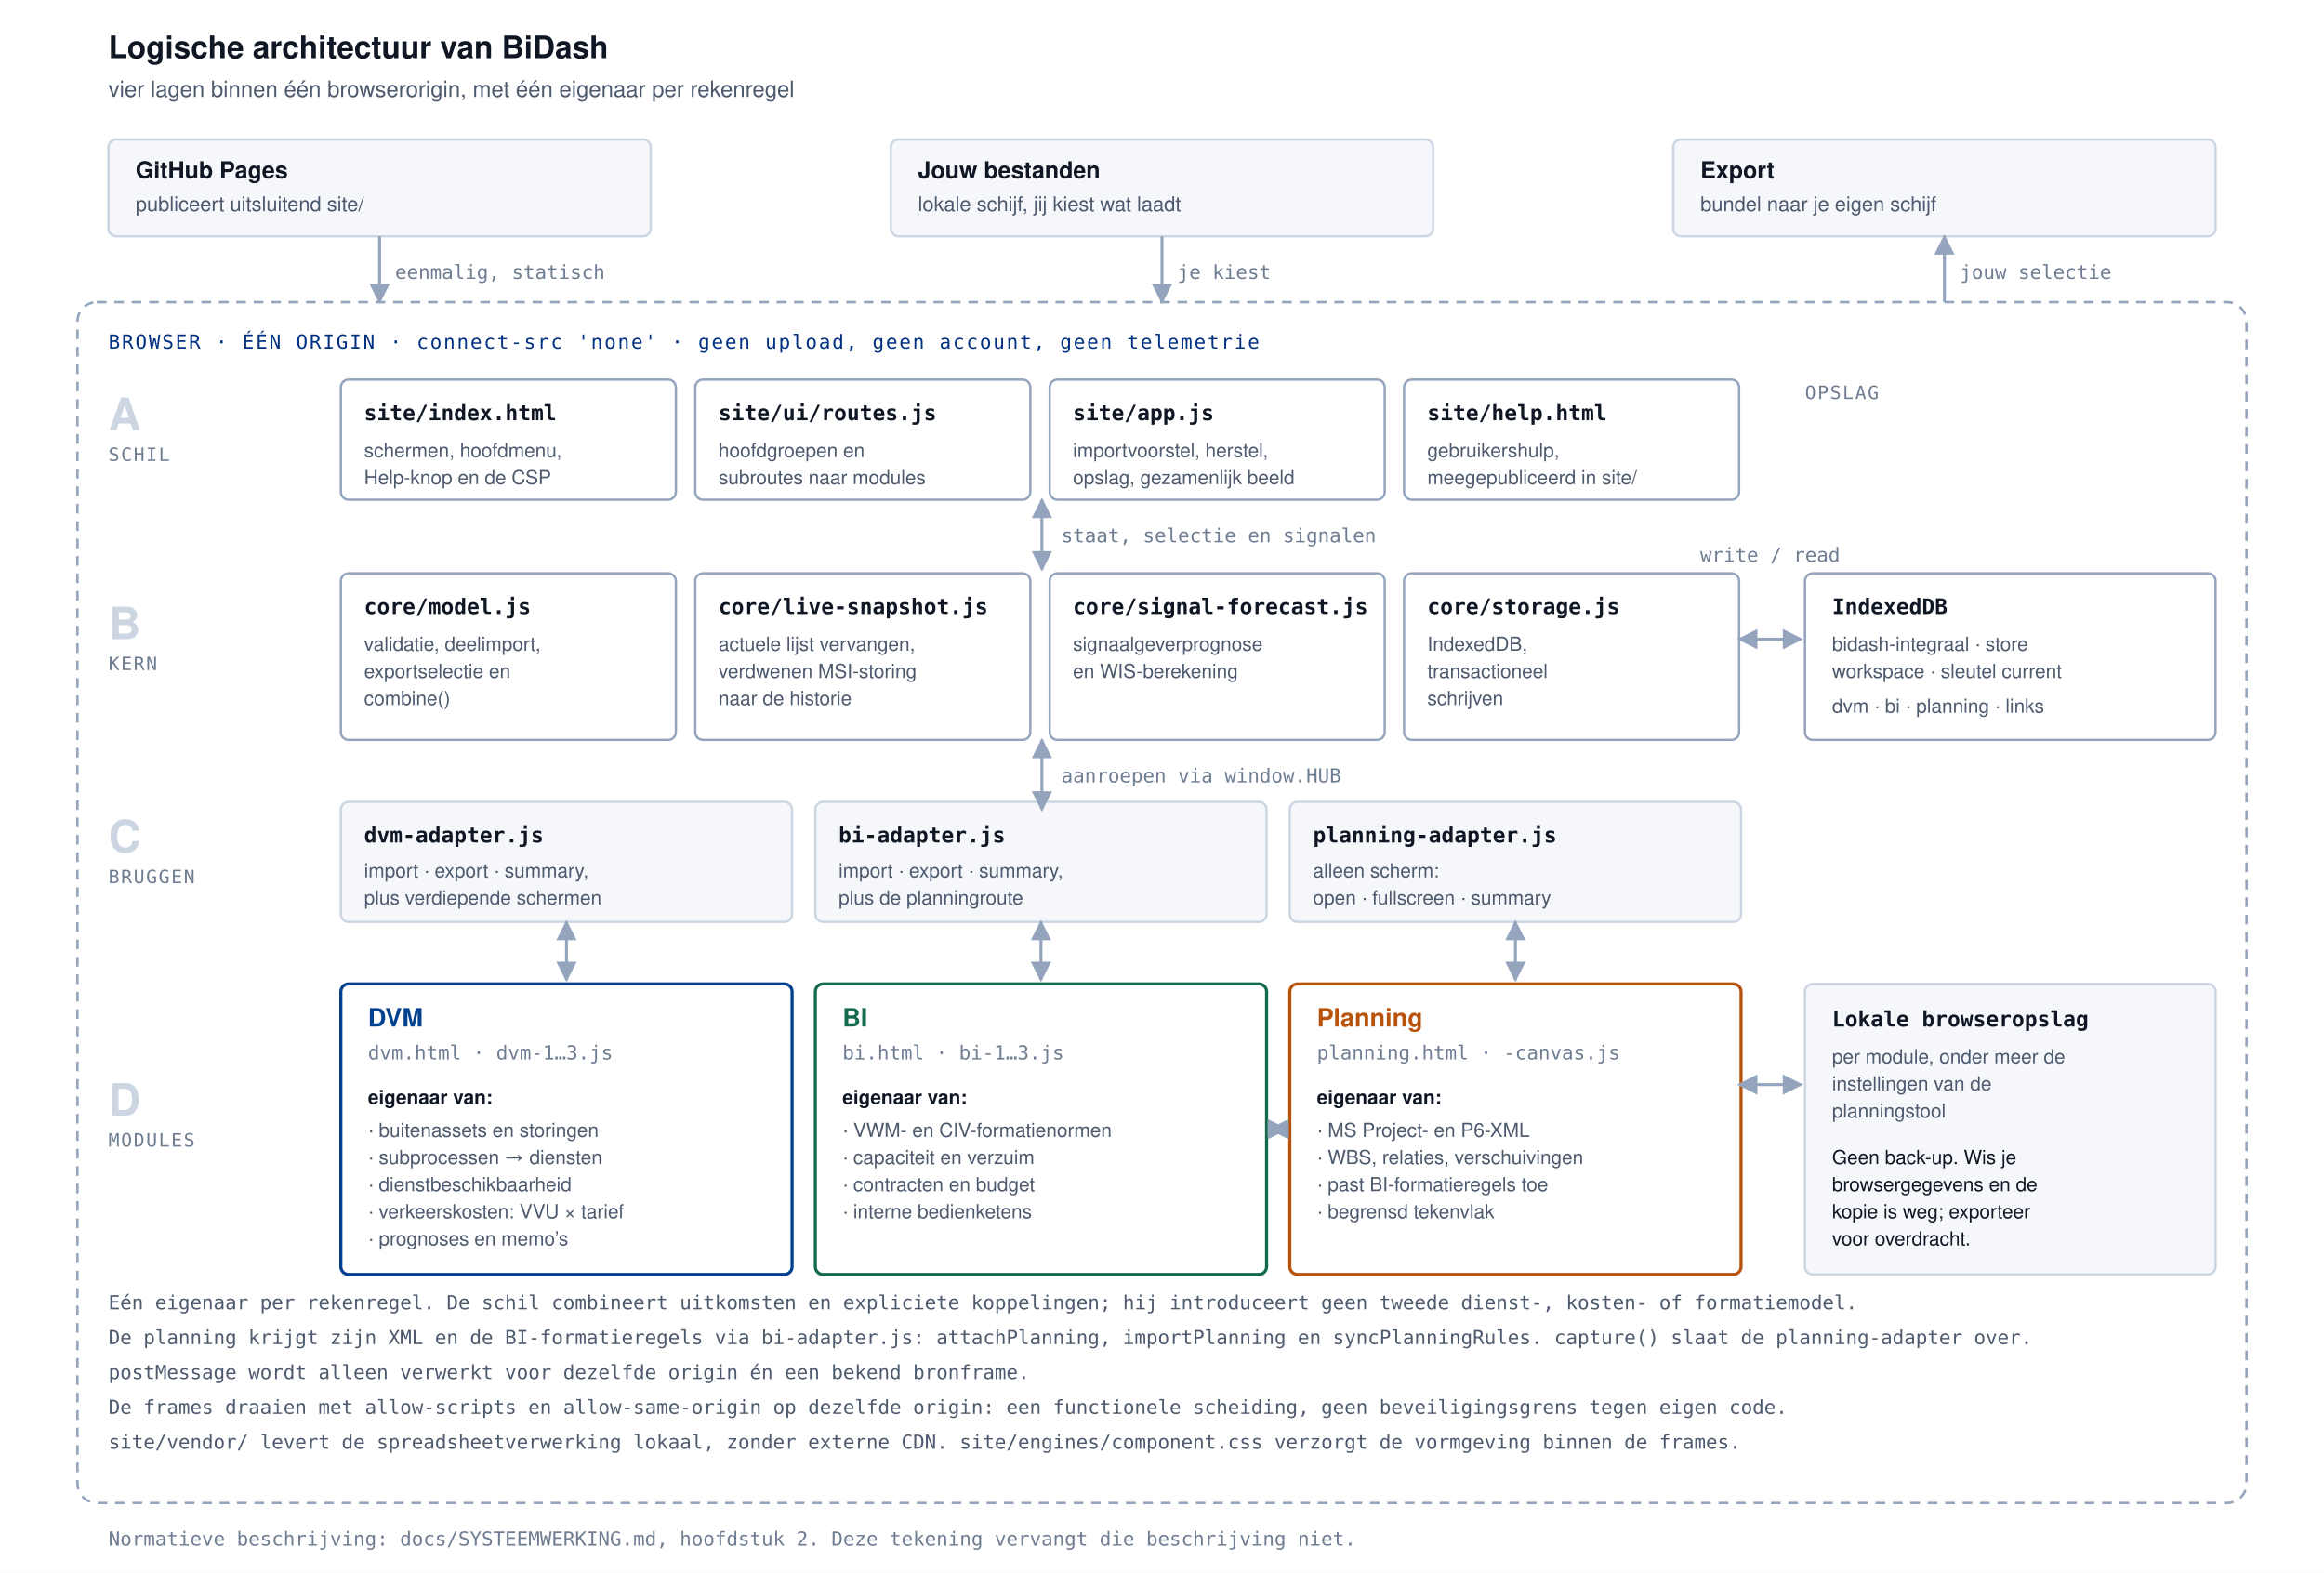
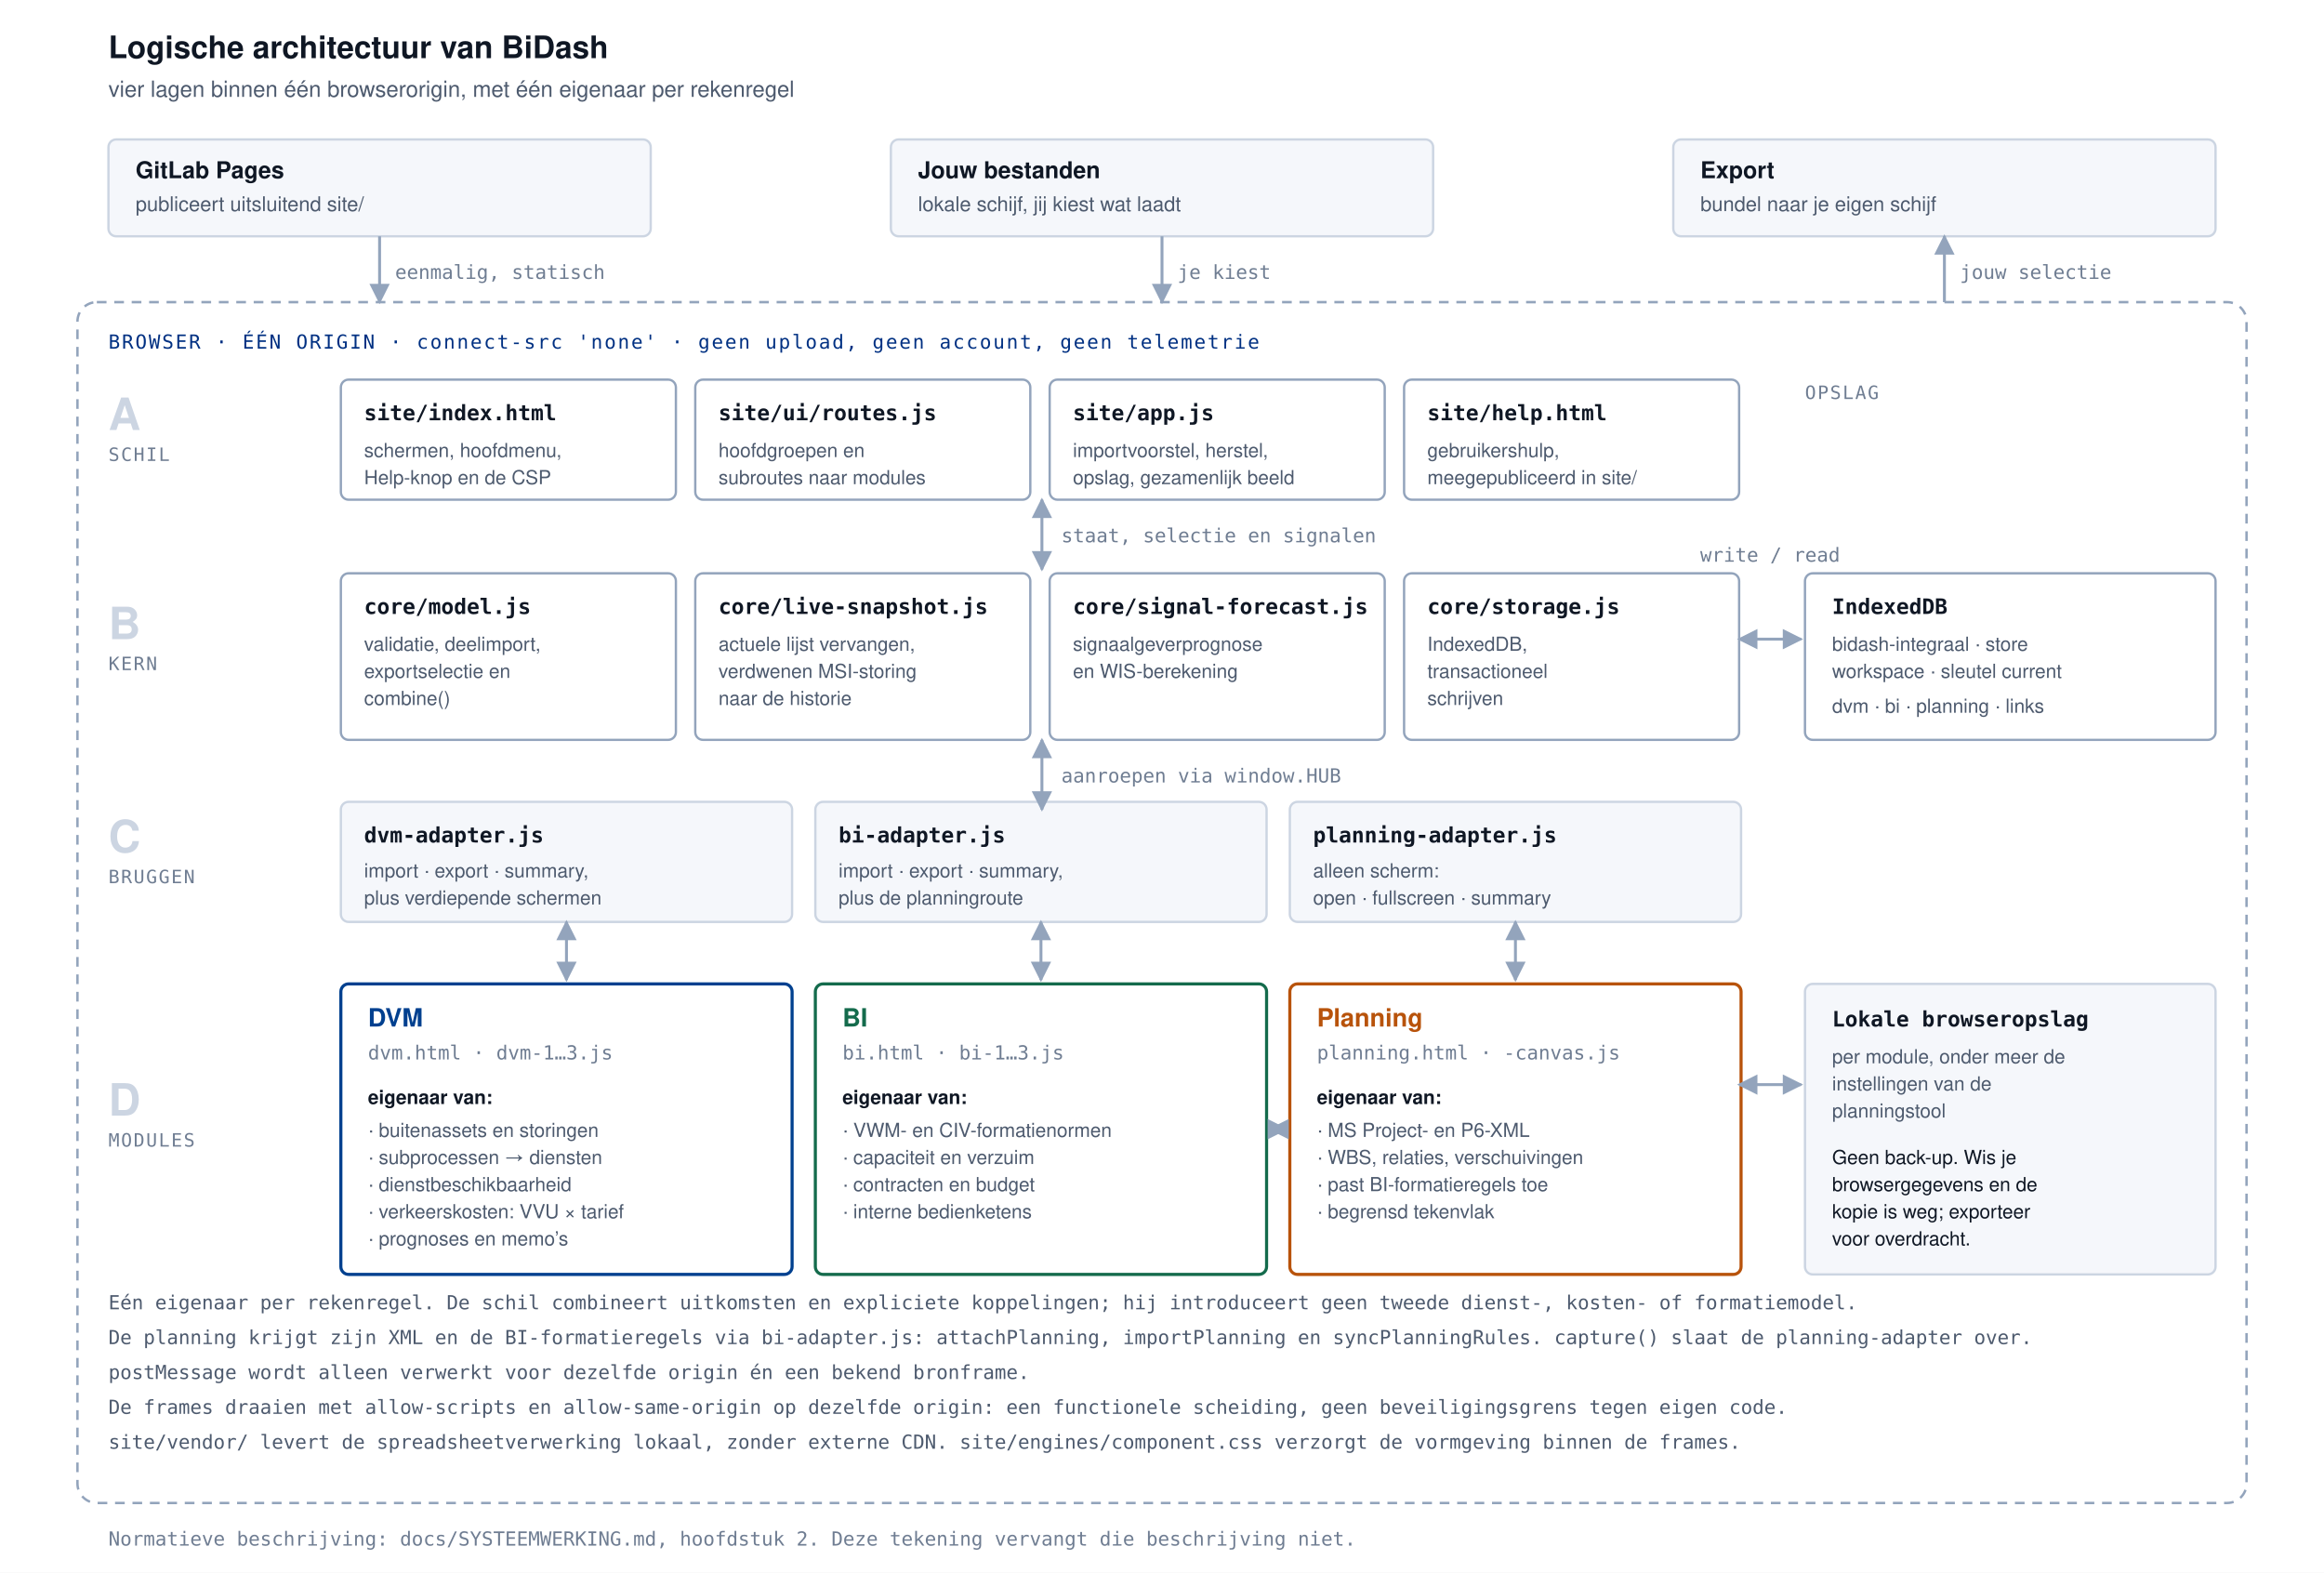
<svg xmlns="http://www.w3.org/2000/svg" viewBox="0 0 1200 812" width="1200" height="812" role="img" aria-label="Logische architectuur van BiDash in vier lagen binnen één browserorigin: de schil met schermen en orchestratie, de kern met gedeelde contracten, de bruggen via window.HUB, en de drie rekenmodules DVM, BI en planning in eigen iframes, met daarnaast de lokale opslag.">
  <rect x="0" y="0" width="1200" height="812" fill="#ffffff" />
  <defs>
    <marker id="a" viewBox="0 0 10 10" refX="9" refY="5" markerWidth="7" markerHeight="7" orient="auto-start-reverse">
      <path d="M0 0 L10 5 L0 10 z" fill="#93a4bc" />
    </marker>
  </defs>
  <text x="56" y="30" font-family="'Segoe UI',Helvetica,Arial,sans-serif" font-size="16" font-weight="600" fill="#0f1724" text-anchor="start">Logische architectuur van BiDash</text>
  <text x="56" y="50" font-family="'Segoe UI',Helvetica,Arial,sans-serif" font-size="11.5" font-weight="400" fill="#4d5a6e" text-anchor="start">vier lagen binnen één browserorigin, met één eigenaar per rekenregel</text>
  <rect x="56" y="72" width="280" height="50" rx="4" fill="#f5f7fb" stroke="#ccd5e2" stroke-width="1.2" />
-   <text x="70" y="92" font-family="'Segoe UI',Helvetica,Arial,sans-serif" font-size="12" font-weight="600" fill="#0f1724" text-anchor="start">GitHub Pages</text>
+   <text x="70" y="92" font-family="'Segoe UI',Helvetica,Arial,sans-serif" font-size="12" font-weight="600" fill="#0f1724" text-anchor="start">GitLab Pages</text>
  <text x="70" y="109" font-family="'Segoe UI',Helvetica,Arial,sans-serif" font-size="10.5" font-weight="400" fill="#4d5a6e" text-anchor="start">publiceert uitsluitend site/</text>
  <rect x="460" y="72" width="280" height="50" rx="4" fill="#f5f7fb" stroke="#ccd5e2" stroke-width="1.2" />
  <text x="474" y="92" font-family="'Segoe UI',Helvetica,Arial,sans-serif" font-size="12" font-weight="600" fill="#0f1724" text-anchor="start">Jouw bestanden</text>
  <text x="474" y="109" font-family="'Segoe UI',Helvetica,Arial,sans-serif" font-size="10.5" font-weight="400" fill="#4d5a6e" text-anchor="start">lokale schijf, jij kiest wat laadt</text>
  <rect x="864" y="72" width="280" height="50" rx="4" fill="#f5f7fb" stroke="#ccd5e2" stroke-width="1.2" />
  <text x="878" y="92" font-family="'Segoe UI',Helvetica,Arial,sans-serif" font-size="12" font-weight="600" fill="#0f1724" text-anchor="start">Export</text>
  <text x="878" y="109" font-family="'Segoe UI',Helvetica,Arial,sans-serif" font-size="10.5" font-weight="400" fill="#4d5a6e" text-anchor="start">bundel naar je eigen schijf</text>
  <line x1="196" y1="122" x2="196" y2="156" stroke="#93a4bc" stroke-width="1.5" fill="none" marker-end="url(#a)" />
  <text x="204" y="144" font-family="'DejaVu Sans Mono',Consolas,monospace" font-size="10" font-weight="400" fill="#6f7d92" text-anchor="start">eenmalig, statisch</text>
  <line x1="600" y1="122" x2="600" y2="156" stroke="#93a4bc" stroke-width="1.5" fill="none" marker-end="url(#a)" />
  <text x="608" y="144" font-family="'DejaVu Sans Mono',Consolas,monospace" font-size="10" font-weight="400" fill="#6f7d92" text-anchor="start">je kiest</text>
  <line x1="1004" y1="156" x2="1004" y2="122" stroke="#93a4bc" stroke-width="1.5" fill="none" marker-end="url(#a)" />
  <text x="1012" y="144" font-family="'DejaVu Sans Mono',Consolas,monospace" font-size="10" font-weight="400" fill="#6f7d92" text-anchor="start">jouw selectie</text>
  <rect x="40" y="156" width="1120" height="620" rx="10" fill="none" stroke="#93a4bc" stroke-width="1.25" stroke-dasharray="5 4" />
  <text x="56" y="180" font-family="'DejaVu Sans Mono',Consolas,monospace" font-size="10" font-weight="400" fill="#003082" text-anchor="start" letter-spacing="0.09em">BROWSER · ÉÉN ORIGIN · connect-src 'none' · geen upload, geen account, geen telemetrie</text>
  <text x="56" y="222" font-family="'Segoe UI',Helvetica,Arial,sans-serif" font-size="23" font-weight="700" fill="#ccd5e2" text-anchor="start">A</text>
  <text x="56" y="238" font-family="'DejaVu Sans Mono',Consolas,monospace" font-size="9.5" font-weight="400" fill="#6f7d92" text-anchor="start" letter-spacing="0.08em">SCHIL</text>
  <text x="56" y="330" font-family="'Segoe UI',Helvetica,Arial,sans-serif" font-size="23" font-weight="700" fill="#ccd5e2" text-anchor="start">B</text>
  <text x="56" y="346" font-family="'DejaVu Sans Mono',Consolas,monospace" font-size="9.5" font-weight="400" fill="#6f7d92" text-anchor="start" letter-spacing="0.08em">KERN</text>
  <text x="56" y="440" font-family="'Segoe UI',Helvetica,Arial,sans-serif" font-size="23" font-weight="700" fill="#ccd5e2" text-anchor="start">C</text>
  <text x="56" y="456" font-family="'DejaVu Sans Mono',Consolas,monospace" font-size="9.5" font-weight="400" fill="#6f7d92" text-anchor="start" letter-spacing="0.08em">BRUGGEN</text>
  <text x="56" y="576" font-family="'Segoe UI',Helvetica,Arial,sans-serif" font-size="23" font-weight="700" fill="#ccd5e2" text-anchor="start">D</text>
  <text x="56" y="592" font-family="'DejaVu Sans Mono',Consolas,monospace" font-size="9.5" font-weight="400" fill="#6f7d92" text-anchor="start" letter-spacing="0.08em">MODULES</text>
  <text x="932" y="206" font-family="'DejaVu Sans Mono',Consolas,monospace" font-size="9.5" font-weight="400" fill="#6f7d92" text-anchor="start" letter-spacing="0.08em">OPSLAG</text>
  <rect x="176" y="196" width="173" height="62" rx="4" fill="#ffffff" stroke="#93a4bc" stroke-width="1.2" />
  <text x="188" y="217" font-family="'DejaVu Sans Mono',Consolas,monospace" font-size="11" font-weight="600" fill="#0f1724" text-anchor="start">site/index.html</text>
  <text x="188" y="236" font-family="'Segoe UI',Helvetica,Arial,sans-serif" font-size="10" font-weight="400" fill="#4d5a6e" text-anchor="start">schermen, hoofdmenu,</text>
  <text x="188" y="250" font-family="'Segoe UI',Helvetica,Arial,sans-serif" font-size="10" font-weight="400" fill="#4d5a6e" text-anchor="start">Help-knop en de CSP</text>
  <rect x="359" y="196" width="173" height="62" rx="4" fill="#ffffff" stroke="#93a4bc" stroke-width="1.2" />
  <text x="371" y="217" font-family="'DejaVu Sans Mono',Consolas,monospace" font-size="11" font-weight="600" fill="#0f1724" text-anchor="start">site/ui/routes.js</text>
  <text x="371" y="236" font-family="'Segoe UI',Helvetica,Arial,sans-serif" font-size="10" font-weight="400" fill="#4d5a6e" text-anchor="start">hoofdgroepen en</text>
  <text x="371" y="250" font-family="'Segoe UI',Helvetica,Arial,sans-serif" font-size="10" font-weight="400" fill="#4d5a6e" text-anchor="start">subroutes naar modules</text>
  <rect x="542" y="196" width="173" height="62" rx="4" fill="#ffffff" stroke="#93a4bc" stroke-width="1.2" />
  <text x="554" y="217" font-family="'DejaVu Sans Mono',Consolas,monospace" font-size="11" font-weight="600" fill="#0f1724" text-anchor="start">site/app.js</text>
  <text x="554" y="236" font-family="'Segoe UI',Helvetica,Arial,sans-serif" font-size="10" font-weight="400" fill="#4d5a6e" text-anchor="start">importvoorstel, herstel,</text>
  <text x="554" y="250" font-family="'Segoe UI',Helvetica,Arial,sans-serif" font-size="10" font-weight="400" fill="#4d5a6e" text-anchor="start">opslag, gezamenlijk beeld</text>
  <rect x="725" y="196" width="173" height="62" rx="4" fill="#ffffff" stroke="#93a4bc" stroke-width="1.2" />
  <text x="737" y="217" font-family="'DejaVu Sans Mono',Consolas,monospace" font-size="11" font-weight="600" fill="#0f1724" text-anchor="start">site/help.html</text>
  <text x="737" y="236" font-family="'Segoe UI',Helvetica,Arial,sans-serif" font-size="10" font-weight="400" fill="#4d5a6e" text-anchor="start">gebruikershulp,</text>
  <text x="737" y="250" font-family="'Segoe UI',Helvetica,Arial,sans-serif" font-size="10" font-weight="400" fill="#4d5a6e" text-anchor="start">meegepubliceerd in site/</text>
  <rect x="176" y="296" width="173" height="86" rx="4" fill="#ffffff" stroke="#93a4bc" stroke-width="1.2" />
  <text x="188" y="317" font-family="'DejaVu Sans Mono',Consolas,monospace" font-size="11" font-weight="600" fill="#0f1724" text-anchor="start">core/model.js</text>
  <text x="188" y="336" font-family="'Segoe UI',Helvetica,Arial,sans-serif" font-size="10" font-weight="400" fill="#4d5a6e" text-anchor="start">validatie, deelimport,</text>
  <text x="188" y="350" font-family="'Segoe UI',Helvetica,Arial,sans-serif" font-size="10" font-weight="400" fill="#4d5a6e" text-anchor="start">exportselectie en</text>
  <text x="188" y="364" font-family="'Segoe UI',Helvetica,Arial,sans-serif" font-size="10" font-weight="400" fill="#4d5a6e" text-anchor="start">combine()</text>
  <rect x="359" y="296" width="173" height="86" rx="4" fill="#ffffff" stroke="#93a4bc" stroke-width="1.2" />
  <text x="371" y="317" font-family="'DejaVu Sans Mono',Consolas,monospace" font-size="11" font-weight="600" fill="#0f1724" text-anchor="start">core/live-snapshot.js</text>
  <text x="371" y="336" font-family="'Segoe UI',Helvetica,Arial,sans-serif" font-size="10" font-weight="400" fill="#4d5a6e" text-anchor="start">actuele lijst vervangen,</text>
  <text x="371" y="350" font-family="'Segoe UI',Helvetica,Arial,sans-serif" font-size="10" font-weight="400" fill="#4d5a6e" text-anchor="start">verdwenen MSI-storing</text>
  <text x="371" y="364" font-family="'Segoe UI',Helvetica,Arial,sans-serif" font-size="10" font-weight="400" fill="#4d5a6e" text-anchor="start">naar de historie</text>
  <rect x="542" y="296" width="173" height="86" rx="4" fill="#ffffff" stroke="#93a4bc" stroke-width="1.2" />
  <text x="554" y="317" font-family="'DejaVu Sans Mono',Consolas,monospace" font-size="11" font-weight="600" fill="#0f1724" text-anchor="start">core/signal-forecast.js</text>
  <text x="554" y="336" font-family="'Segoe UI',Helvetica,Arial,sans-serif" font-size="10" font-weight="400" fill="#4d5a6e" text-anchor="start">signaalgeverprognose</text>
  <text x="554" y="350" font-family="'Segoe UI',Helvetica,Arial,sans-serif" font-size="10" font-weight="400" fill="#4d5a6e" text-anchor="start">en WIS-berekening</text>
  <rect x="725" y="296" width="173" height="86" rx="4" fill="#ffffff" stroke="#93a4bc" stroke-width="1.2" />
  <text x="737" y="317" font-family="'DejaVu Sans Mono',Consolas,monospace" font-size="11" font-weight="600" fill="#0f1724" text-anchor="start">core/storage.js</text>
  <text x="737" y="336" font-family="'Segoe UI',Helvetica,Arial,sans-serif" font-size="10" font-weight="400" fill="#4d5a6e" text-anchor="start">IndexedDB,</text>
  <text x="737" y="350" font-family="'Segoe UI',Helvetica,Arial,sans-serif" font-size="10" font-weight="400" fill="#4d5a6e" text-anchor="start">transactioneel</text>
  <text x="737" y="364" font-family="'Segoe UI',Helvetica,Arial,sans-serif" font-size="10" font-weight="400" fill="#4d5a6e" text-anchor="start">schrijven</text>
  <rect x="176" y="414" width="233" height="62" rx="4" fill="#f5f7fb" stroke="#ccd5e2" stroke-width="1.2" />
  <text x="188" y="435" font-family="'DejaVu Sans Mono',Consolas,monospace" font-size="11" font-weight="600" fill="#0f1724" text-anchor="start">dvm-adapter.js</text>
  <text x="188" y="453" font-family="'Segoe UI',Helvetica,Arial,sans-serif" font-size="10" font-weight="400" fill="#4d5a6e" text-anchor="start">import · export · summary,</text>
  <text x="188" y="467" font-family="'Segoe UI',Helvetica,Arial,sans-serif" font-size="10" font-weight="400" fill="#4d5a6e" text-anchor="start">plus verdiepende schermen</text>
  <rect x="421" y="414" width="233" height="62" rx="4" fill="#f5f7fb" stroke="#ccd5e2" stroke-width="1.2" />
  <text x="433" y="435" font-family="'DejaVu Sans Mono',Consolas,monospace" font-size="11" font-weight="600" fill="#0f1724" text-anchor="start">bi-adapter.js</text>
  <text x="433" y="453" font-family="'Segoe UI',Helvetica,Arial,sans-serif" font-size="10" font-weight="400" fill="#4d5a6e" text-anchor="start">import · export · summary,</text>
  <text x="433" y="467" font-family="'Segoe UI',Helvetica,Arial,sans-serif" font-size="10" font-weight="400" fill="#4d5a6e" text-anchor="start">plus de planningroute</text>
  <rect x="666" y="414" width="233" height="62" rx="4" fill="#f5f7fb" stroke="#ccd5e2" stroke-width="1.2" />
  <text x="678" y="435" font-family="'DejaVu Sans Mono',Consolas,monospace" font-size="11" font-weight="600" fill="#0f1724" text-anchor="start">planning-adapter.js</text>
  <text x="678" y="453" font-family="'Segoe UI',Helvetica,Arial,sans-serif" font-size="10" font-weight="400" fill="#4d5a6e" text-anchor="start">alleen scherm:</text>
  <text x="678" y="467" font-family="'Segoe UI',Helvetica,Arial,sans-serif" font-size="10" font-weight="400" fill="#4d5a6e" text-anchor="start">open · fullscreen · summary</text>
  <rect x="176" y="508" width="233" height="150" rx="4" fill="#ffffff" stroke="#00408f" stroke-width="1.6" />
  <text x="190" y="530" font-family="'Segoe UI',Helvetica,Arial,sans-serif" font-size="13" font-weight="600" fill="#00408f" text-anchor="start">DVM</text>
  <text x="190" y="547" font-family="'DejaVu Sans Mono',Consolas,monospace" font-size="10" font-weight="400" fill="#6f7d92" text-anchor="start">dvm.html · dvm-1…3.js</text>
  <text x="190" y="570" font-family="'Segoe UI',Helvetica,Arial,sans-serif" font-size="10" font-weight="600" fill="#0f1724" text-anchor="start">eigenaar van:</text>
  <text x="190" y="587" font-family="'Segoe UI',Helvetica,Arial,sans-serif" font-size="10" font-weight="400" fill="#4d5a6e" text-anchor="start">· buitenassets en storingen</text>
  <text x="190" y="601" font-family="'Segoe UI',Helvetica,Arial,sans-serif" font-size="10" font-weight="400" fill="#4d5a6e" text-anchor="start">· subprocessen → diensten</text>
  <text x="190" y="615" font-family="'Segoe UI',Helvetica,Arial,sans-serif" font-size="10" font-weight="400" fill="#4d5a6e" text-anchor="start">· dienstbeschikbaarheid</text>
  <text x="190" y="629" font-family="'Segoe UI',Helvetica,Arial,sans-serif" font-size="10" font-weight="400" fill="#4d5a6e" text-anchor="start">· verkeerskosten: VVU × tarief</text>
  <text x="190" y="643" font-family="'Segoe UI',Helvetica,Arial,sans-serif" font-size="10" font-weight="400" fill="#4d5a6e" text-anchor="start">· prognoses en memo’s</text>
  <rect x="421" y="508" width="233" height="150" rx="4" fill="#ffffff" stroke="#146b4c" stroke-width="1.6" />
  <text x="435" y="530" font-family="'Segoe UI',Helvetica,Arial,sans-serif" font-size="13" font-weight="600" fill="#146b4c" text-anchor="start">BI</text>
  <text x="435" y="547" font-family="'DejaVu Sans Mono',Consolas,monospace" font-size="10" font-weight="400" fill="#6f7d92" text-anchor="start">bi.html · bi-1…3.js</text>
  <text x="435" y="570" font-family="'Segoe UI',Helvetica,Arial,sans-serif" font-size="10" font-weight="600" fill="#0f1724" text-anchor="start">eigenaar van:</text>
  <text x="435" y="587" font-family="'Segoe UI',Helvetica,Arial,sans-serif" font-size="10" font-weight="400" fill="#4d5a6e" text-anchor="start">· VWM- en CIV-formatienormen</text>
  <text x="435" y="601" font-family="'Segoe UI',Helvetica,Arial,sans-serif" font-size="10" font-weight="400" fill="#4d5a6e" text-anchor="start">· capaciteit en verzuim</text>
  <text x="435" y="615" font-family="'Segoe UI',Helvetica,Arial,sans-serif" font-size="10" font-weight="400" fill="#4d5a6e" text-anchor="start">· contracten en budget</text>
  <text x="435" y="629" font-family="'Segoe UI',Helvetica,Arial,sans-serif" font-size="10" font-weight="400" fill="#4d5a6e" text-anchor="start">· interne bedienketens</text>
  <rect x="666" y="508" width="233" height="150" rx="4" fill="#ffffff" stroke="#b8530b" stroke-width="1.6" />
  <text x="680" y="530" font-family="'Segoe UI',Helvetica,Arial,sans-serif" font-size="13" font-weight="600" fill="#b8530b" text-anchor="start">Planning</text>
  <text x="680" y="547" font-family="'DejaVu Sans Mono',Consolas,monospace" font-size="10" font-weight="400" fill="#6f7d92" text-anchor="start">planning.html · -canvas.js</text>
  <text x="680" y="570" font-family="'Segoe UI',Helvetica,Arial,sans-serif" font-size="10" font-weight="600" fill="#0f1724" text-anchor="start">eigenaar van:</text>
  <text x="680" y="587" font-family="'Segoe UI',Helvetica,Arial,sans-serif" font-size="10" font-weight="400" fill="#4d5a6e" text-anchor="start">· MS Project- en P6-XML</text>
  <text x="680" y="601" font-family="'Segoe UI',Helvetica,Arial,sans-serif" font-size="10" font-weight="400" fill="#4d5a6e" text-anchor="start">· WBS, relaties, verschuivingen</text>
  <text x="680" y="615" font-family="'Segoe UI',Helvetica,Arial,sans-serif" font-size="10" font-weight="400" fill="#4d5a6e" text-anchor="start">· past BI-formatieregels toe</text>
  <text x="680" y="629" font-family="'Segoe UI',Helvetica,Arial,sans-serif" font-size="10" font-weight="400" fill="#4d5a6e" text-anchor="start">· begrensd tekenvlak</text>
  <rect x="932" y="296" width="212" height="86" rx="4" fill="#ffffff" stroke="#93a4bc" stroke-width="1.2" />
  <text x="946" y="317" font-family="'DejaVu Sans Mono',Consolas,monospace" font-size="11" font-weight="600" fill="#0f1724" text-anchor="start">IndexedDB</text>
  <text x="946" y="336" font-family="'Segoe UI',Helvetica,Arial,sans-serif" font-size="10" font-weight="400" fill="#4d5a6e" text-anchor="start">bidash-integraal · store</text>
  <text x="946" y="350" font-family="'Segoe UI',Helvetica,Arial,sans-serif" font-size="10" font-weight="400" fill="#4d5a6e" text-anchor="start">workspace · sleutel current</text>
  <text x="946" y="368" font-family="'Segoe UI',Helvetica,Arial,sans-serif" font-size="10" font-weight="400" fill="#4d5a6e" text-anchor="start">dvm · bi · planning · links</text>
  <rect x="932" y="508" width="212" height="150" rx="4" fill="#f5f7fb" stroke="#ccd5e2" stroke-width="1.2" />
  <text x="946" y="530" font-family="'DejaVu Sans Mono',Consolas,monospace" font-size="11" font-weight="600" fill="#0f1724" text-anchor="start">Lokale browseropslag</text>
  <text x="946" y="549" font-family="'Segoe UI',Helvetica,Arial,sans-serif" font-size="10" font-weight="400" fill="#4d5a6e" text-anchor="start">per module, onder meer de</text>
  <text x="946" y="563" font-family="'Segoe UI',Helvetica,Arial,sans-serif" font-size="10" font-weight="400" fill="#4d5a6e" text-anchor="start">instellingen van de</text>
  <text x="946" y="577" font-family="'Segoe UI',Helvetica,Arial,sans-serif" font-size="10" font-weight="400" fill="#4d5a6e" text-anchor="start">planningstool</text>
  <text x="946" y="601" font-family="'Segoe UI',Helvetica,Arial,sans-serif" font-size="10" font-weight="400" fill="#0f1724" text-anchor="start">Geen back-up. Wis je</text>
  <text x="946" y="615" font-family="'Segoe UI',Helvetica,Arial,sans-serif" font-size="10" font-weight="400" fill="#0f1724" text-anchor="start">browsergegevens en de</text>
  <text x="946" y="629" font-family="'Segoe UI',Helvetica,Arial,sans-serif" font-size="10" font-weight="400" fill="#0f1724" text-anchor="start">kopie is weg; exporteer</text>
  <text x="946" y="643" font-family="'Segoe UI',Helvetica,Arial,sans-serif" font-size="10" font-weight="400" fill="#0f1724" text-anchor="start">voor overdracht.</text>
  <line x1="538" y1="258" x2="538" y2="294" stroke="#93a4bc" stroke-width="1.5" fill="none" marker-end="url(#a)" marker-start="url(#a)" />
  <text x="548" y="280" font-family="'DejaVu Sans Mono',Consolas,monospace" font-size="10" font-weight="400" fill="#6f7d92" text-anchor="start">staat, selectie en signalen</text>
  <line x1="538" y1="382" x2="538" y2="418" stroke="#93a4bc" stroke-width="1.5" fill="none" marker-end="url(#a)" marker-start="url(#a)" />
  <text x="548" y="404" font-family="'DejaVu Sans Mono',Consolas,monospace" font-size="10" font-weight="400" fill="#6f7d92" text-anchor="start">aanroepen via window.HUB</text>
  <line x1="292.5" y1="476" x2="292.5" y2="506" stroke="#93a4bc" stroke-width="1.5" fill="none" marker-end="url(#a)" marker-start="url(#a)" />
  <line x1="537.5" y1="476" x2="537.5" y2="506" stroke="#93a4bc" stroke-width="1.5" fill="none" marker-end="url(#a)" marker-start="url(#a)" />
  <line x1="782.5" y1="476" x2="782.5" y2="506" stroke="#93a4bc" stroke-width="1.5" fill="none" marker-end="url(#a)" marker-start="url(#a)" />
  <line x1="656" y1="583" x2="664" y2="583" stroke="#93a4bc" stroke-width="1.5" fill="none" marker-end="url(#a)" marker-start="url(#a)" />
  <line x1="898" y1="330" x2="930" y2="330" stroke="#93a4bc" stroke-width="1.5" fill="none" marker-end="url(#a)" marker-start="url(#a)" />
  <text x="914" y="290" font-family="'DejaVu Sans Mono',Consolas,monospace" font-size="10" font-weight="400" fill="#6f7d92" text-anchor="middle">write / read</text>
  <line x1="898" y1="560" x2="930" y2="560" stroke="#93a4bc" stroke-width="1.5" fill="none" marker-end="url(#a)" marker-start="url(#a)" />
  <text x="56" y="676" font-family="'DejaVu Sans Mono',Consolas,monospace" font-size="10" font-weight="400" fill="#4d5a6e" text-anchor="start">Eén eigenaar per rekenregel. De schil combineert uitkomsten en expliciete koppelingen; hij introduceert geen tweede dienst-, kosten- of formatiemodel.</text>
  <text x="56" y="694" font-family="'DejaVu Sans Mono',Consolas,monospace" font-size="10" font-weight="400" fill="#4d5a6e" text-anchor="start">De planning krijgt zijn XML en de BI-formatieregels via bi-adapter.js: attachPlanning, importPlanning en syncPlanningRules. capture() slaat de planning-adapter over.</text>
  <text x="56" y="712" font-family="'DejaVu Sans Mono',Consolas,monospace" font-size="10" font-weight="400" fill="#4d5a6e" text-anchor="start">postMessage wordt alleen verwerkt voor dezelfde origin én een bekend bronframe.</text>
  <text x="56" y="730" font-family="'DejaVu Sans Mono',Consolas,monospace" font-size="10" font-weight="400" fill="#4d5a6e" text-anchor="start">De frames draaien met allow-scripts en allow-same-origin op dezelfde origin: een functionele scheiding, geen beveiligingsgrens tegen eigen code.</text>
  <text x="56" y="748" font-family="'DejaVu Sans Mono',Consolas,monospace" font-size="10" font-weight="400" fill="#4d5a6e" text-anchor="start">site/vendor/ levert de spreadsheetverwerking lokaal, zonder externe CDN. site/engines/component.css verzorgt de vormgeving binnen de frames.</text>
  <text x="56" y="798" font-family="'DejaVu Sans Mono',Consolas,monospace" font-size="10" font-weight="400" fill="#6f7d92" text-anchor="start">Normatieve beschrijving: docs/SYSTEEMWERKING.md, hoofdstuk 2. Deze tekening vervangt die beschrijving niet.</text>
</svg>
